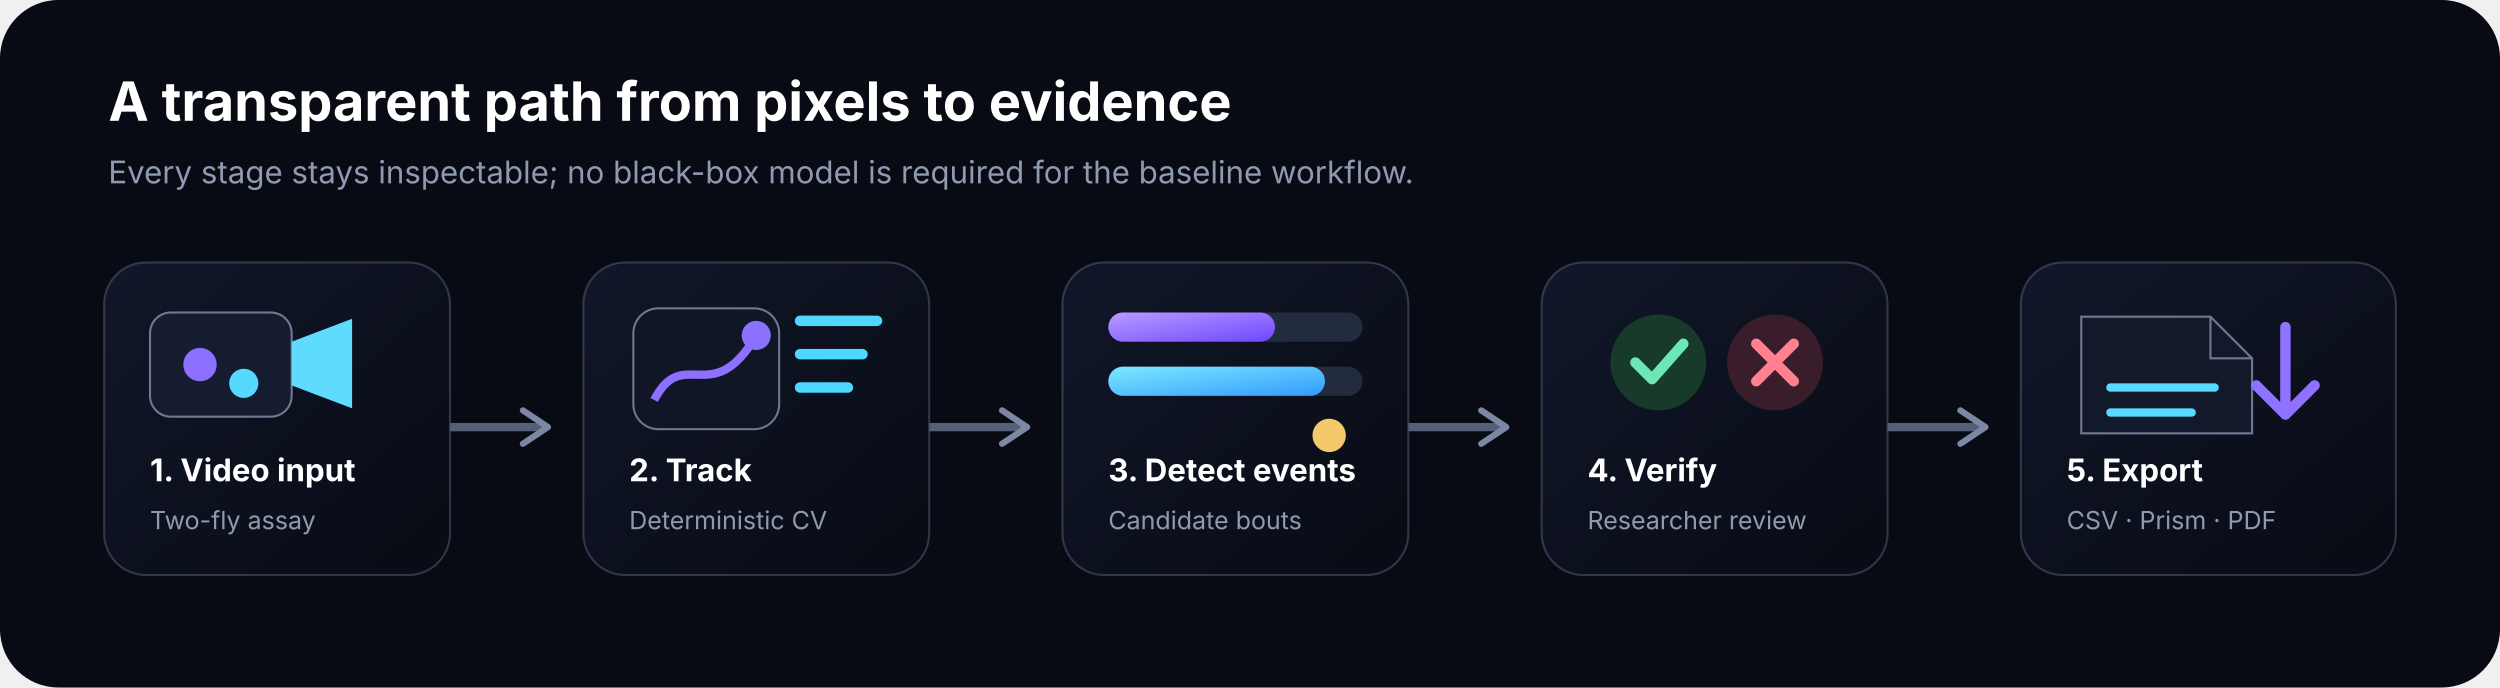
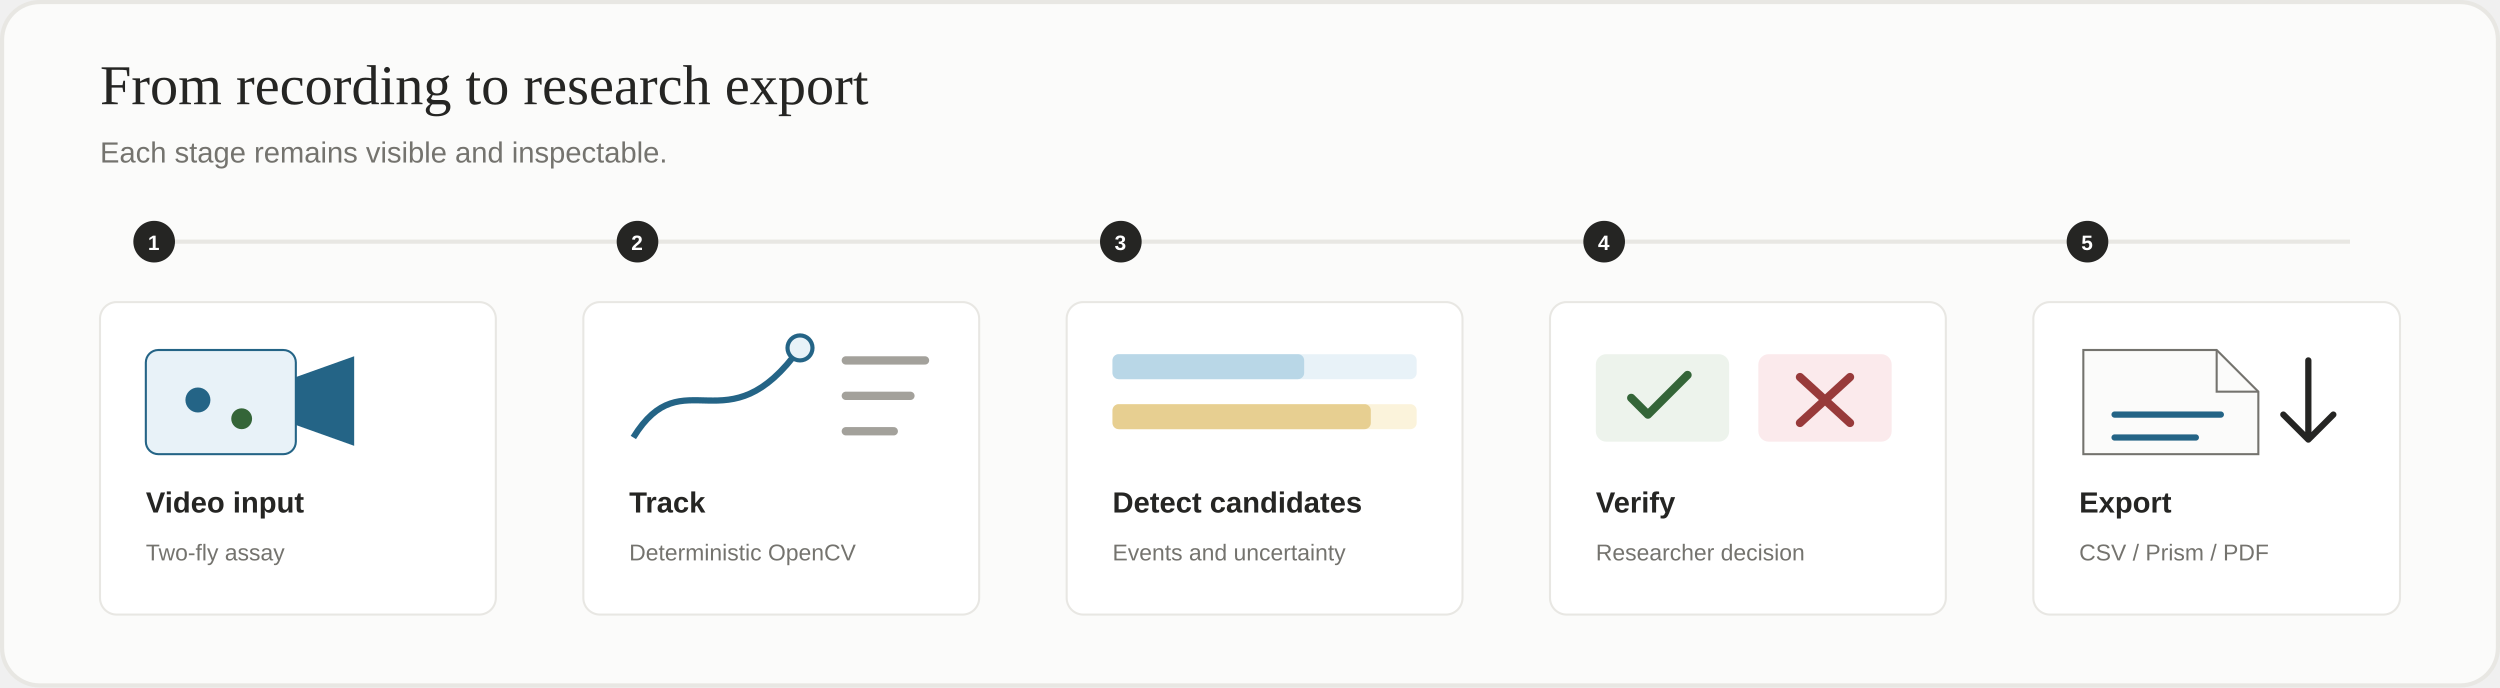
<svg xmlns="http://www.w3.org/2000/svg" viewBox="0 0 1200 330" role="img" aria-labelledby="title desc">
-   <defs>
-     <linearGradient id="bg" x1="0" y1="0" x2="1" y2="1">
-       <stop stop-color="#11172A" />
-       <stop offset="1" stop-color="#080B13" />
-     </linearGradient>
-     <linearGradient id="violet" x1="0" y1="0" x2="1" y2="1">
-       <stop stop-color="#B79BFF" />
-       <stop offset="1" stop-color="#6E48FF" />
-     </linearGradient>
-     <linearGradient id="cyan" x1="0" y1="0" x2="1" y2="1">
-       <stop stop-color="#7CE9FF" />
-       <stop offset="1" stop-color="#339BFF" />
-     </linearGradient>
-   </defs>
-   <rect width="1200" height="330" rx="28" fill="#080B13" />
-   <text x="52" y="58" fill="#FFFFFF" font-family="Inter,Segoe UI,Arial,sans-serif" font-size="26" font-weight="750">A transparent path from pixels to evidence</text>
-   <text x="52" y="88" fill="#8F9AB1" font-family="Inter,Segoe UI,Arial,sans-serif" font-size="15">Every stage stays inspectable; no black-box model is required for the baseline workflow.</text>
-   <path d="M216 205H260M446 205H490M676 205H720M906 205H950" stroke="#546078" stroke-width="4" stroke-linecap="round" />
-   <path d="M251 197L263 205L251 213M481 197L493 205L481 213M711 197L723 205L711 213M941 197L953 205L941 213" fill="none" stroke="#7C88A3" stroke-width="3" stroke-linecap="round" stroke-linejoin="round" />
-   <g transform="translate(50 126)">
-     <rect width="166" height="150" rx="20" fill="url(#bg)" stroke="#4F5A71" stroke-opacity=".55" />
-     <rect x="22" y="24" width="68" height="50" rx="10" fill="#151C2F" stroke="#6F7A92" />
-     <path d="M90 38L119 27V70L90 59Z" fill="#5EDBFF" />
-     <circle cx="46" cy="49" r="8" fill="#8D70FF" />
-     <circle cx="67" cy="58" r="7" fill="#56D9FF" />
-     <text x="22" y="105" fill="#FFFFFF" font-family="Inter,Segoe UI,Arial,sans-serif" font-size="15" font-weight="700">1. Video input</text>
-     <text x="22" y="128" fill="#8F9AB1" font-family="Inter,Segoe UI,Arial,sans-serif" font-size="12">Two-fly assay</text>
-   </g>
-   <g transform="translate(280 126)">
-     <rect width="166" height="150" rx="20" fill="url(#bg)" stroke="#4F5A71" stroke-opacity=".55" />
-     <rect x="24" y="22" width="70" height="58" rx="12" fill="#101625" stroke="#6D7890" />
-     <path d="M34 66C48 39 62 71 83 35" fill="none" stroke="#8C70FF" stroke-width="4" />
-     <circle cx="83" cy="35" r="7" fill="#8C70FF" />
-     <path d="M104 28H141M104 44H134M104 60H127" stroke="#4ED8FF" stroke-width="5" stroke-linecap="round" />
-     <text x="22" y="105" fill="#FFFFFF" font-family="Inter,Segoe UI,Arial,sans-serif" font-size="15" font-weight="700">2. Track</text>
-     <text x="22" y="128" fill="#8F9AB1" font-family="Inter,Segoe UI,Arial,sans-serif" font-size="12">Deterministic CV</text>
-   </g>
-   <g transform="translate(510 126)">
-     <rect width="166" height="150" rx="20" fill="url(#bg)" stroke="#4F5A71" stroke-opacity=".55" />
-     <rect x="22" y="24" width="122" height="14" rx="7" fill="#232B3F" />
-     <rect x="22" y="24" width="80" height="14" rx="7" fill="url(#violet)" />
-     <rect x="22" y="50" width="122" height="14" rx="7" fill="#232B3F" />
-     <rect x="22" y="50" width="104" height="14" rx="7" fill="url(#cyan)" />
-     <circle cx="128" cy="83" r="8" fill="#F3C96B" />
-     <text x="22" y="105" fill="#FFFFFF" font-family="Inter,Segoe UI,Arial,sans-serif" font-size="15" font-weight="700">3. Detect events</text>
-     <text x="22" y="128" fill="#8F9AB1" font-family="Inter,Segoe UI,Arial,sans-serif" font-size="12">Candidate bouts</text>
-   </g>
-   <g transform="translate(740 126)">
-     <rect width="166" height="150" rx="20" fill="url(#bg)" stroke="#4F5A71" stroke-opacity=".55" />
-     <circle cx="56" cy="48" r="23" fill="#173A2B" />
-     <path d="M45 48L53 56L68 39" fill="none" stroke="#6EE7B7" stroke-width="5" stroke-linecap="round" stroke-linejoin="round" />
-     <circle cx="112" cy="48" r="23" fill="#3A1D2A" />
-     <path d="M103 39L121 57M121 39L103 57" stroke="#FF8190" stroke-width="5" stroke-linecap="round" />
-     <text x="22" y="105" fill="#FFFFFF" font-family="Inter,Segoe UI,Arial,sans-serif" font-size="15" font-weight="700">4. Verify</text>
-     <text x="22" y="128" fill="#8F9AB1" font-family="Inter,Segoe UI,Arial,sans-serif" font-size="12">Researcher review</text>
-   </g>
-   <g transform="translate(970 126)">
-     <rect width="180" height="150" rx="20" fill="url(#bg)" stroke="#4F5A71" stroke-opacity=".55" />
-     <path d="M29 26H91L111 46V82H29Z" fill="#11192A" stroke="#6F7A92" />
-     <path d="M91 26V46H111" fill="none" stroke="#6F7A92" />
-     <path d="M43 60H93M43 72H82" stroke="#58DAFF" stroke-width="4" stroke-linecap="round" />
-     <path d="M127 31V73M113 59L127 73L141 59" fill="none" stroke="#8F72FF" stroke-width="5" stroke-linecap="round" stroke-linejoin="round" />
-     <text x="22" y="105" fill="#FFFFFF" font-family="Inter,Segoe UI,Arial,sans-serif" font-size="15" font-weight="700">5. Export</text>
-     <text x="22" y="128" fill="#8F9AB1" font-family="Inter,Segoe UI,Arial,sans-serif" font-size="12">CSV · Prism · PDF</text>
+   <rect x="1" y="1" width="1198" height="328" rx="18" fill="#FBFBFA" stroke="#E8E7E3" stroke-width="2" />
+   <text x="48" y="50" fill="#252523" font-family="Georgia,Times New Roman,serif" font-size="27">From recording to research export</text>
+   <text x="48" y="78" fill="#74736E" font-family="Helvetica Neue,Arial,sans-serif" font-size="14">Each stage remains visible and inspectable.</text>
+   <path d="M74 116H1128" stroke="#E8E7E3" stroke-width="2" />
+   <g font-family="Helvetica Neue,Arial,sans-serif">
+     <g transform="translate(48 105)">
+       <circle cx="26" cy="11" r="10" fill="#252523" />
+       <text x="23" y="15" fill="#FFFFFF" font-size="10" font-weight="700">1</text>
+       <rect y="40" width="190" height="150" rx="8" fill="#FFFFFF" stroke="#E8E7E3" />
+       <rect x="22" y="63" width="72" height="50" rx="6" fill="#E8F2F8" stroke="#246486" />
+       <path d="M94 76L122 66V109L94 99Z" fill="#246486" />
+       <circle cx="47" cy="87" r="6" fill="#246486" />
+       <circle cx="68" cy="96" r="5" fill="#346538" />
+       <text x="22" y="141" fill="#252523" font-size="14" font-weight="600">Video input</text>
+       <text x="22" y="164" fill="#74736E" font-size="11">Two-fly assay</text>
+     </g>
+     <g transform="translate(280 105)">
+       <circle cx="26" cy="11" r="10" fill="#252523" />
+       <text x="23" y="15" fill="#FFFFFF" font-size="10" font-weight="700">2</text>
+       <rect y="40" width="190" height="150" rx="8" fill="#FFFFFF" stroke="#E8E7E3" />
+       <path d="M24 105C48 66 69 111 104 62" fill="none" stroke="#246486" stroke-width="3" />
+       <circle cx="104" cy="62" r="6" fill="#E8F2F8" stroke="#246486" stroke-width="2" />
+       <path d="M126 68H164M126 85H157M126 102H149" stroke="#A3A19B" stroke-width="4" stroke-linecap="round" />
+       <text x="22" y="141" fill="#252523" font-size="14" font-weight="600">Track</text>
+       <text x="22" y="164" fill="#74736E" font-size="11">Deterministic OpenCV</text>
+     </g>
+     <g transform="translate(512 105)">
+       <circle cx="26" cy="11" r="10" fill="#252523" />
+       <text x="23" y="15" fill="#FFFFFF" font-size="10" font-weight="700">3</text>
+       <rect y="40" width="190" height="150" rx="8" fill="#FFFFFF" stroke="#E8E7E3" />
+       <rect x="22" y="65" width="146" height="12" rx="3" fill="#E8F2F8" />
+       <rect x="22" y="65" width="92" height="12" rx="3" fill="#B9D7E7" />
+       <rect x="22" y="89" width="146" height="12" rx="3" fill="#FBF3DB" />
+       <rect x="22" y="89" width="124" height="12" rx="3" fill="#E7CF91" />
+       <text x="22" y="141" fill="#252523" font-size="14" font-weight="600">Detect candidates</text>
+       <text x="22" y="164" fill="#74736E" font-size="11">Events and uncertainty</text>
+     </g>
+     <g transform="translate(744 105)">
+       <circle cx="26" cy="11" r="10" fill="#252523" />
+       <text x="23" y="15" fill="#FFFFFF" font-size="10" font-weight="700">4</text>
+       <rect y="40" width="190" height="150" rx="8" fill="#FFFFFF" stroke="#E8E7E3" />
+       <rect x="22" y="65" width="64" height="42" rx="5" fill="#EDF3EC" />
+       <path d="M39 86L47 94L66 75" fill="none" stroke="#346538" stroke-width="4" stroke-linecap="round" stroke-linejoin="round" />
+       <rect x="100" y="65" width="64" height="42" rx="5" fill="#FBEAEC" />
+       <path d="M120 76L144 98M144 76L120 98" stroke="#983A3A" stroke-width="4" stroke-linecap="round" />
+       <text x="22" y="141" fill="#252523" font-size="14" font-weight="600">Verify</text>
+       <text x="22" y="164" fill="#74736E" font-size="11">Researcher decision</text>
+     </g>
+     <g transform="translate(976 105)">
+       <circle cx="26" cy="11" r="10" fill="#252523" />
+       <text x="23" y="15" fill="#FFFFFF" font-size="10" font-weight="700">5</text>
+       <rect y="40" width="176" height="150" rx="8" fill="#FFFFFF" stroke="#E8E7E3" />
+       <path d="M24 63H88L108 83V113H24Z" fill="#FBFBFA" stroke="#74736E" />
+       <path d="M88 63V83H108" fill="none" stroke="#74736E" />
+       <path d="M39 94H90M39 105H78" stroke="#246486" stroke-width="3" stroke-linecap="round" />
+       <path d="M132 68V106M120 94L132 106L144 94" fill="none" stroke="#252523" stroke-width="3" stroke-linecap="round" stroke-linejoin="round" />
+       <text x="22" y="141" fill="#252523" font-size="14" font-weight="600">Export</text>
+       <text x="22" y="164" fill="#74736E" font-size="11">CSV  /  Prism  /  PDF</text>
+     </g>
  </g>
</svg>
